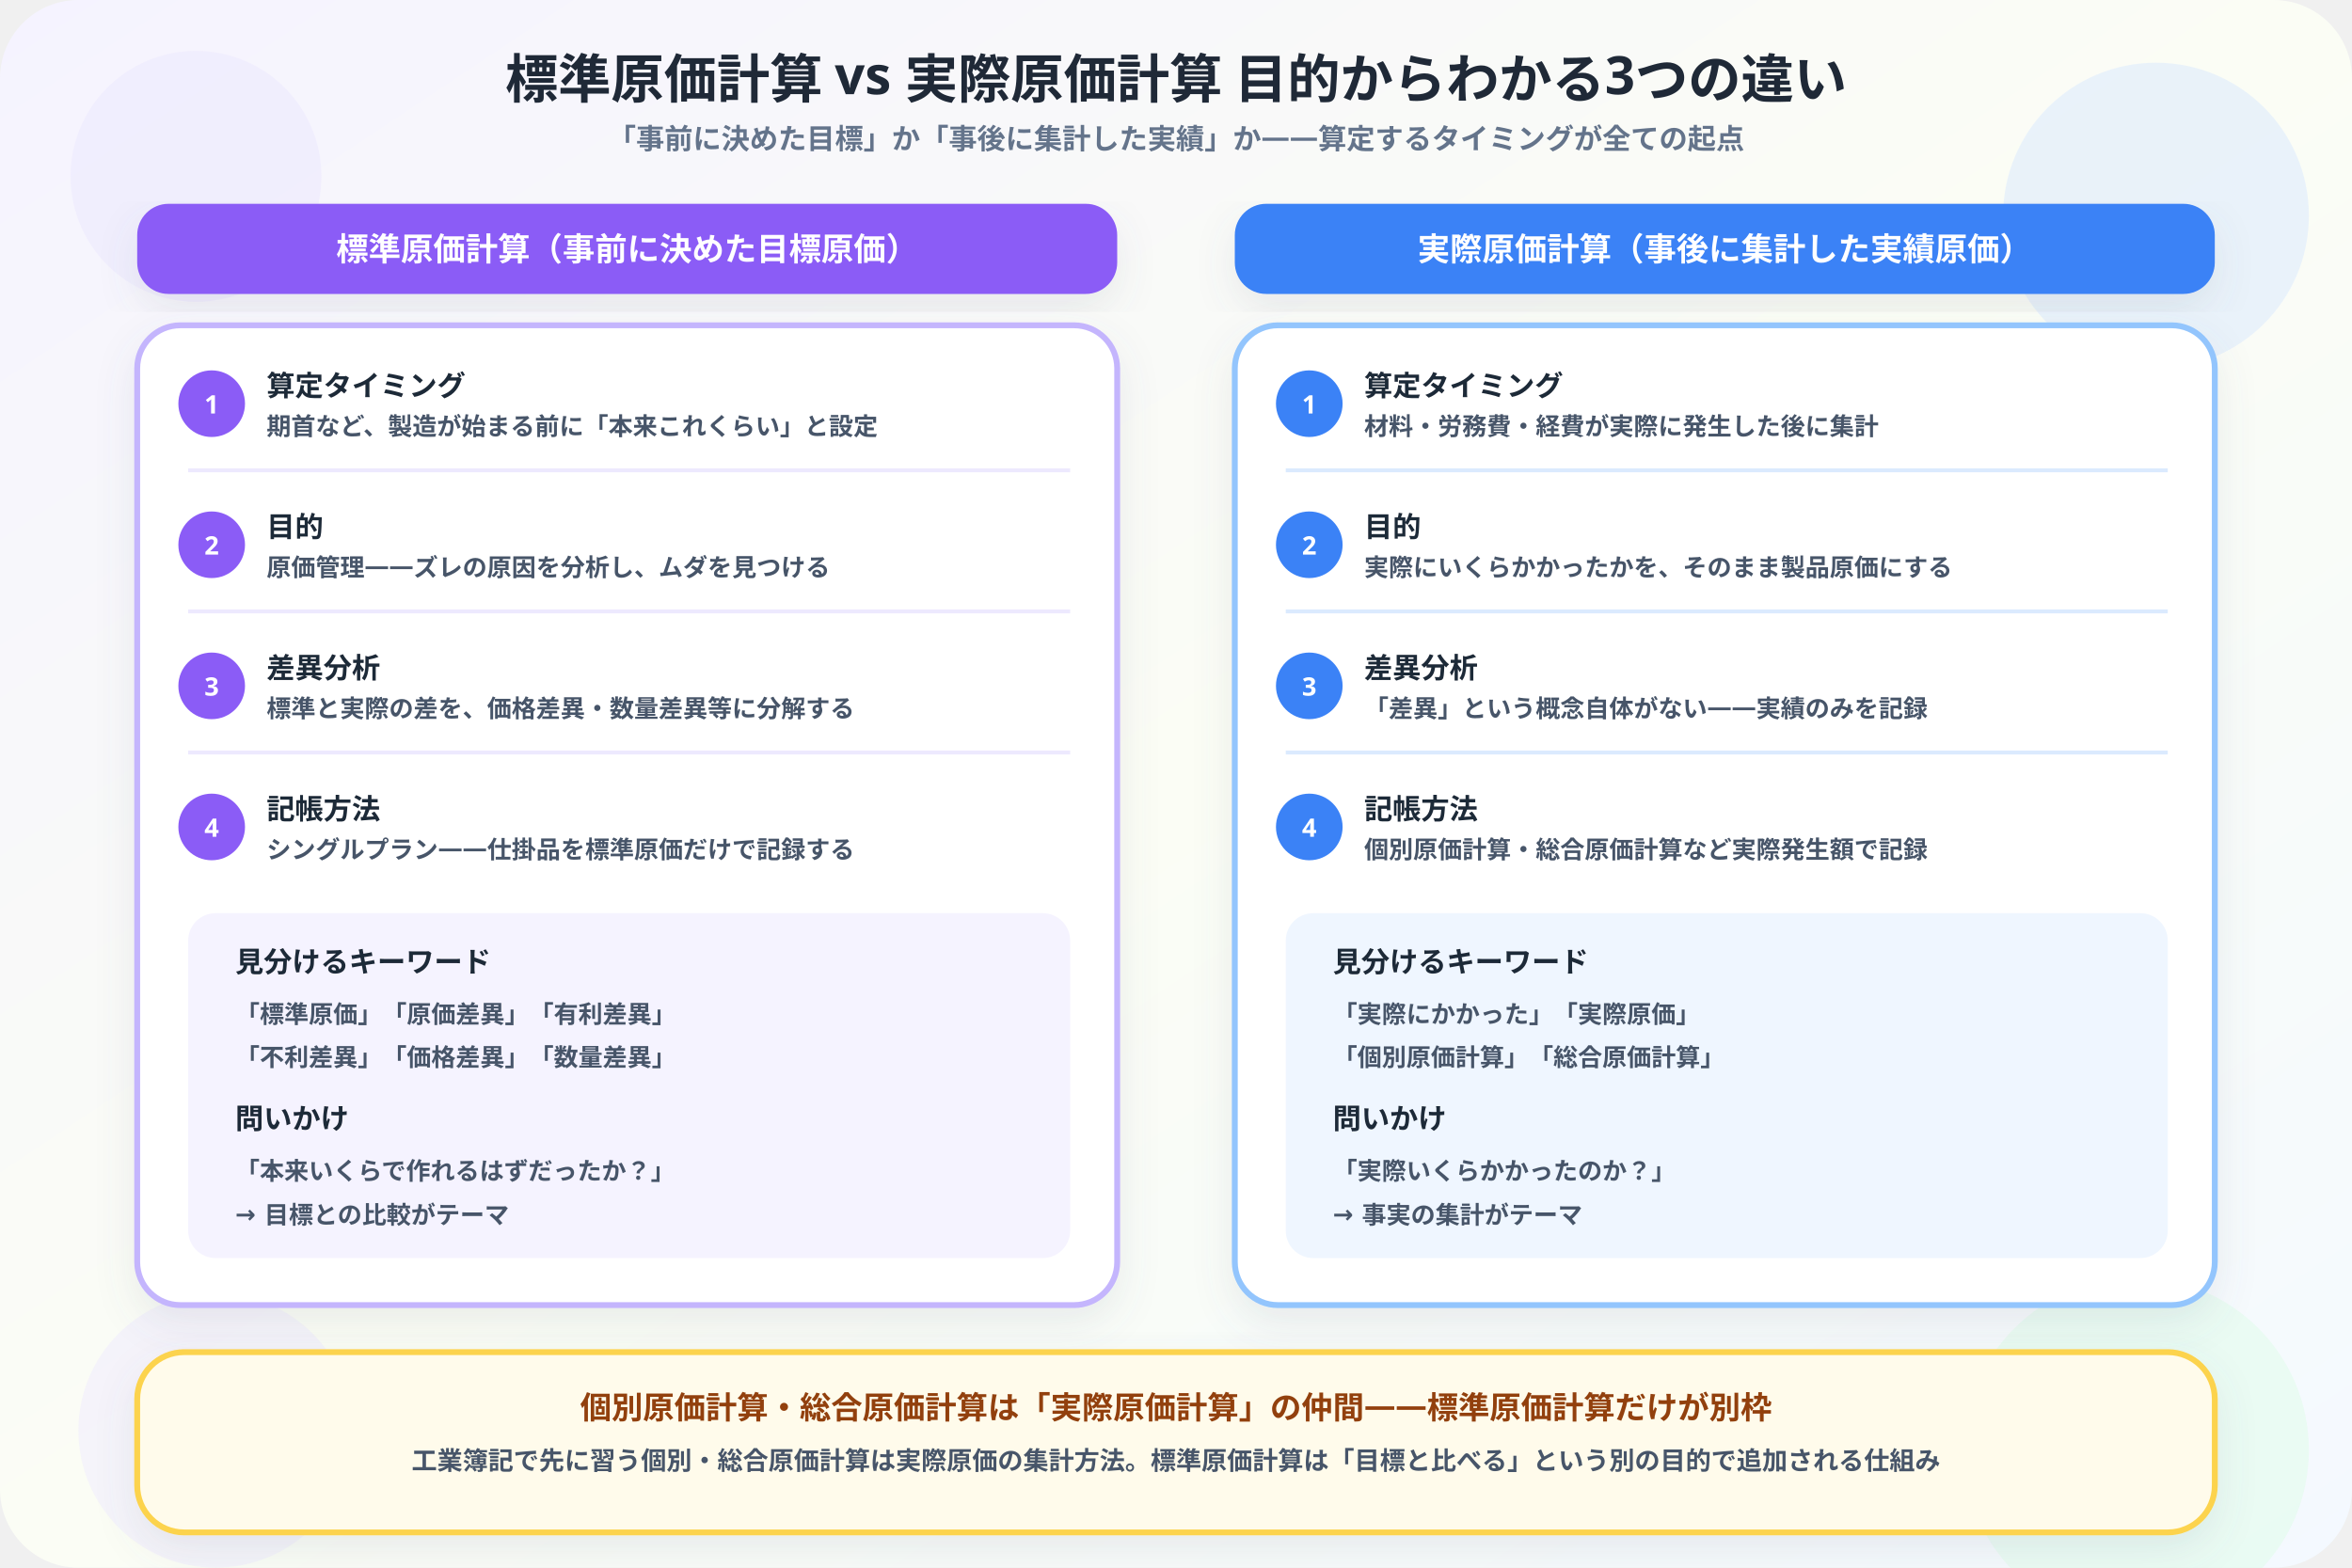
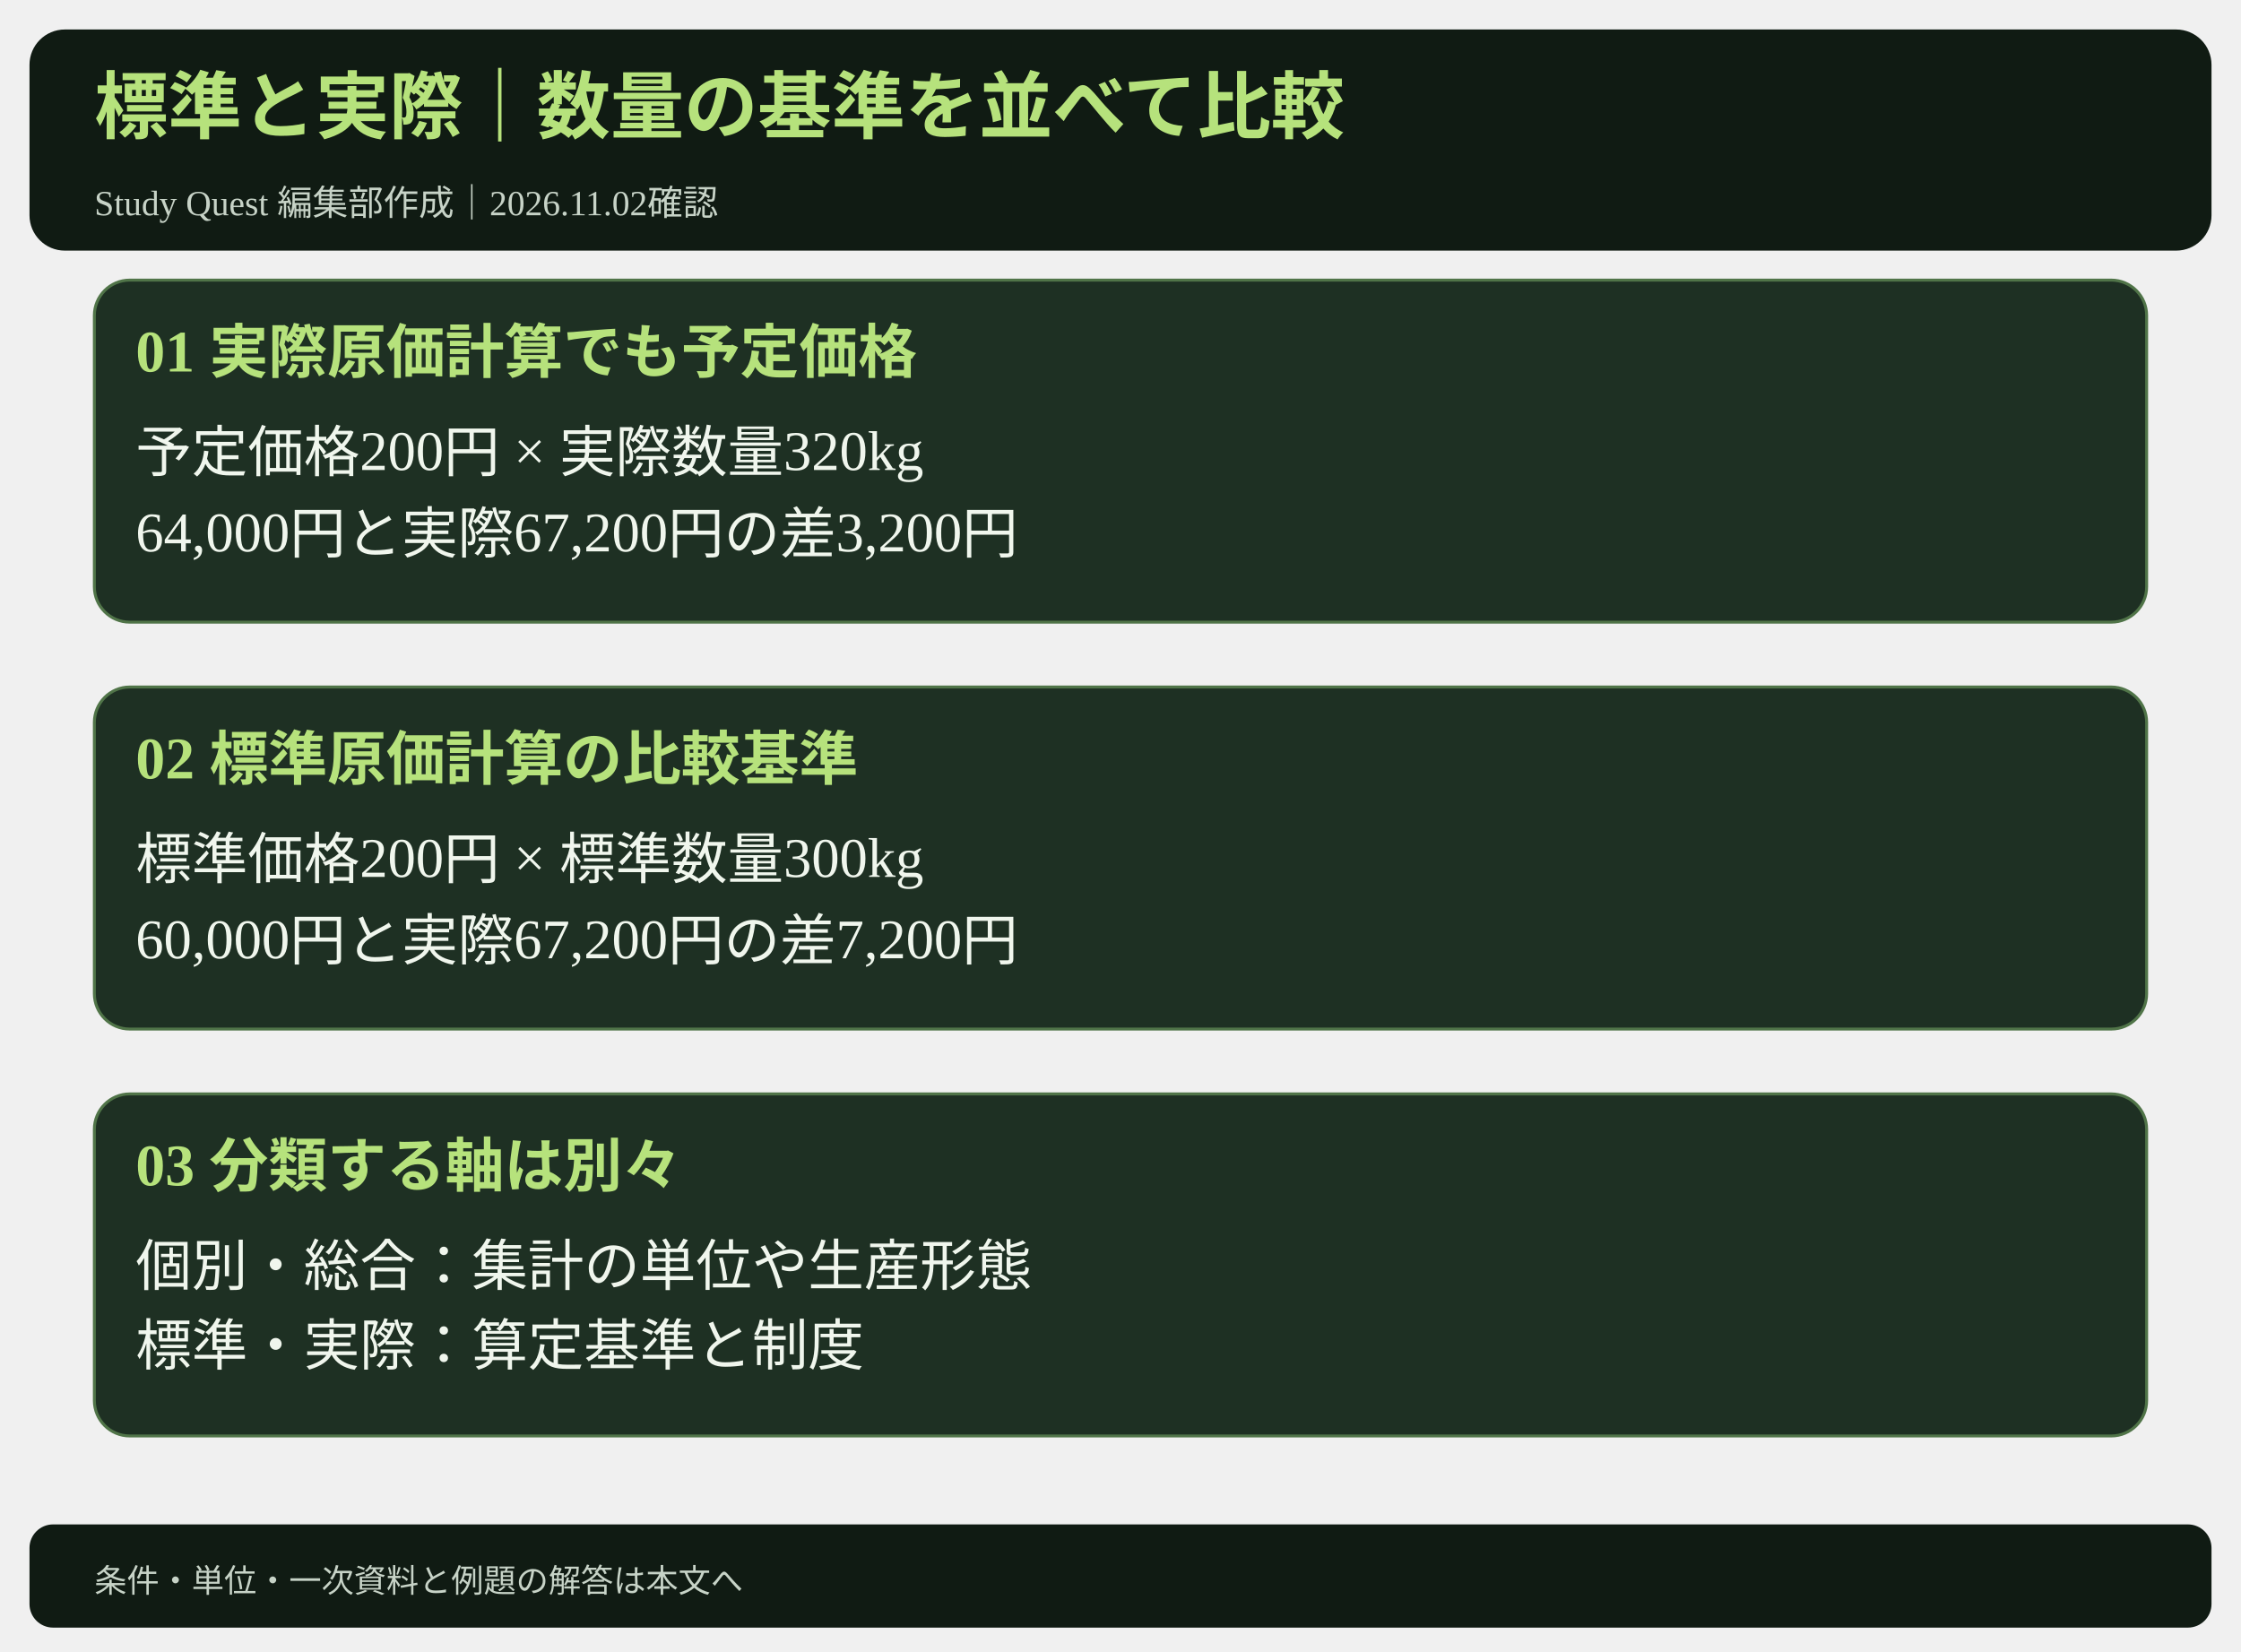
- <svg xmlns="http://www.w3.org/2000/svg" width="1200" height="800" viewBox="0 0 1200 800" role="img" aria-labelledby="title desc">
-   <defs>
-     <linearGradient id="bg" x1="0" y1="0" x2="1" y2="1">
-       <stop offset="0" stop-color="#f5f3ff" />
-       <stop offset="0.5" stop-color="#fbfdf5" />
-       <stop offset="1" stop-color="#f4f9ff" />
-     </linearGradient>
-     <filter id="softShadow" x="-20%" y="-20%" width="140%" height="140%">
-       <feDropShadow dx="0" dy="8" stdDeviation="10" flood-color="#667085" flood-opacity="0.12" />
-     </filter>
-     <style>
-       .title{font-family:"Noto Sans JP", system-ui, sans-serif;font-size:27px;font-weight:800;fill:#1f2937}
-       .sub{font-family:"Noto Sans JP", system-ui, sans-serif;font-size:14.5px;font-weight:600;fill:#64748b}
-       .colhead{font-family:"Noto Sans JP", system-ui, sans-serif;font-size:16.5px;font-weight:800;fill:#ffffff}
-       .ptnum{font-family:"Noto Sans JP", system-ui, sans-serif;font-size:13px;font-weight:800;fill:#ffffff}
-       .ptname{font-family:"Noto Sans JP", system-ui, sans-serif;font-size:14.5px;font-weight:800;fill:#1f2937}
-       .ptbody{font-family:"Noto Sans JP", system-ui, sans-serif;font-size:12.5px;font-weight:600;fill:#475569}
-       .banner{font-family:"Noto Sans JP", system-ui, sans-serif;font-size:16px;font-weight:800;fill:#92400e}
-       .bannersmall{font-family:"Noto Sans JP", system-ui, sans-serif;font-size:13px;font-weight:600;fill:#475569}
-     </style>
-   </defs>
-   <rect width="1200" height="800" rx="40" fill="url(#bg)" />
-   <circle cx="100" cy="90" r="64" fill="#ede9fe" opacity="0.6" />
-   <circle cx="1100" cy="110" r="78" fill="#dbeafe" opacity="0.55" />
-   <circle cx="1090" cy="740" r="88" fill="#dcfce7" opacity="0.45" />
-   <circle cx="110" cy="730" r="70" fill="#ede9fe" opacity="0.45" />
-   <text x="600" y="50" text-anchor="middle" class="title">標準原価計算 vs 実際原価計算 目的からわかる3つの違い</text>
-   <text x="600" y="76" text-anchor="middle" class="sub">「事前に決めた目標」か「事後に集計した実績」か——算定するタイミングが全ての起点</text>
-   <g filter="url(#softShadow)">
-     <rect x="70" y="104" width="500" height="46" rx="16" fill="#8B5CF6" />
-     <text x="320" y="133" text-anchor="middle" class="colhead">標準原価計算（事前に決めた目標原価）</text>
-   </g>
-   <g filter="url(#softShadow)">
-     <rect x="70" y="166" width="500" height="500" rx="22" fill="#ffffff" stroke="#c4b5fd" stroke-width="3" />
-     <circle cx="108" cy="206" r="17" fill="#8B5CF6" />
-     <text x="108" y="211" text-anchor="middle" class="ptnum">1</text>
-     <text x="136" y="202" class="ptname">算定タイミング</text>
-     <text x="136" y="222" class="ptbody">期首など、製造が始まる前に「本来これくらい」と設定</text>
-     <line x1="96" y1="240" x2="546" y2="240" stroke="#ede9fe" stroke-width="2" />
-     <circle cx="108" cy="278" r="17" fill="#8B5CF6" />
-     <text x="108" y="283" text-anchor="middle" class="ptnum">2</text>
-     <text x="136" y="274" class="ptname">目的</text>
-     <text x="136" y="294" class="ptbody">原価管理——ズレの原因を分析し、ムダを見つける</text>
-     <line x1="96" y1="312" x2="546" y2="312" stroke="#ede9fe" stroke-width="2" />
-     <circle cx="108" cy="350" r="17" fill="#8B5CF6" />
-     <text x="108" y="355" text-anchor="middle" class="ptnum">3</text>
-     <text x="136" y="346" class="ptname">差異分析</text>
-     <text x="136" y="366" class="ptbody">標準と実際の差を、価格差異・数量差異等に分解する</text>
-     <line x1="96" y1="384" x2="546" y2="384" stroke="#ede9fe" stroke-width="2" />
-     <circle cx="108" cy="422" r="17" fill="#8B5CF6" />
-     <text x="108" y="427" text-anchor="middle" class="ptnum">4</text>
-     <text x="136" y="418" class="ptname">記帳方法</text>
-     <text x="136" y="438" class="ptbody">シングルプラン——仕掛品を標準原価だけで記録する</text>
-     <rect x="96" y="466" width="450" height="176" rx="14" fill="#f5f3ff" />
-     <text x="120" y="496" class="ptname" fill="#6d28d9">見分けるキーワード</text>
-     <text x="120" y="522" class="ptbody">「標準原価」「原価差異」「有利差異」</text>
-     <text x="120" y="544" class="ptbody">「不利差異」「価格差異」「数量差異」</text>
-     <text x="120" y="576" class="ptname" fill="#6d28d9">問いかけ</text>
-     <text x="120" y="602" class="ptbody">「本来いくらで作れるはずだったか？」</text>
-     <text x="120" y="624" class="ptbody">→ 目標との比較がテーマ</text>
-   </g>
-   <g filter="url(#softShadow)">
-     <rect x="630" y="104" width="500" height="46" rx="16" fill="#3B82F6" />
-     <text x="880" y="133" text-anchor="middle" class="colhead">実際原価計算（事後に集計した実績原価）</text>
-   </g>
-   <g filter="url(#softShadow)">
-     <rect x="630" y="166" width="500" height="500" rx="22" fill="#ffffff" stroke="#93c5fd" stroke-width="3" />
-     <circle cx="668" cy="206" r="17" fill="#3B82F6" />
-     <text x="668" y="211" text-anchor="middle" class="ptnum">1</text>
-     <text x="696" y="202" class="ptname">算定タイミング</text>
-     <text x="696" y="222" class="ptbody">材料・労務費・経費が実際に発生した後に集計</text>
-     <line x1="656" y1="240" x2="1106" y2="240" stroke="#dbeafe" stroke-width="2" />
-     <circle cx="668" cy="278" r="17" fill="#3B82F6" />
-     <text x="668" y="283" text-anchor="middle" class="ptnum">2</text>
-     <text x="696" y="274" class="ptname">目的</text>
-     <text x="696" y="294" class="ptbody">実際にいくらかかったかを、そのまま製品原価にする</text>
-     <line x1="656" y1="312" x2="1106" y2="312" stroke="#dbeafe" stroke-width="2" />
-     <circle cx="668" cy="350" r="17" fill="#3B82F6" />
-     <text x="668" y="355" text-anchor="middle" class="ptnum">3</text>
-     <text x="696" y="346" class="ptname">差異分析</text>
-     <text x="696" y="366" class="ptbody">「差異」という概念自体がない——実績のみを記録</text>
-     <line x1="656" y1="384" x2="1106" y2="384" stroke="#dbeafe" stroke-width="2" />
-     <circle cx="668" cy="422" r="17" fill="#3B82F6" />
-     <text x="668" y="427" text-anchor="middle" class="ptnum">4</text>
-     <text x="696" y="418" class="ptname">記帳方法</text>
-     <text x="696" y="438" class="ptbody">個別原価計算・総合原価計算など実際発生額で記録</text>
-     <rect x="656" y="466" width="450" height="176" rx="14" fill="#eff6ff" />
-     <text x="680" y="496" class="ptname" fill="#1d4ed8">見分けるキーワード</text>
-     <text x="680" y="522" class="ptbody">「実際にかかった」「実際原価」</text>
-     <text x="680" y="544" class="ptbody">「個別原価計算」「総合原価計算」</text>
-     <text x="680" y="576" class="ptname" fill="#1d4ed8">問いかけ</text>
-     <text x="680" y="602" class="ptbody">「実際いくらかかったのか？」</text>
-     <text x="680" y="624" class="ptbody">→ 事実の集計がテーマ</text>
-   </g>
-   <g filter="url(#softShadow)">
-     <rect x="70" y="690" width="1060" height="92" rx="24" fill="#fffbeb" stroke="#fcd34d" stroke-width="3" />
-     <text x="600" y="724" text-anchor="middle" class="banner">個別原価計算・総合原価計算は「実際原価計算」の仲間——標準原価計算だけが別枠</text>
-     <text x="600" y="750" text-anchor="middle" class="bannersmall">工業簿記で先に習う個別・総合原価計算は実際原価の集計方法。標準原価計算は「目標と比べる」という別の目的で追加される仕組み</text>
+ <svg xmlns="http://www.w3.org/2000/svg" width="760" height="560" viewBox="0 0 760 560" role="img" aria-labelledby="title desc">
+   <rect x="10" y="10" width="740" height="75" rx="12" fill="#101B13" />
+   <rect x="10" y="517" width="740" height="35" rx="8" fill="#101B13" />
+   <g font-family="M PLUS 1, Hiragino Kaku Gothic ProN, sans-serif">
+     <text x="32" y="45" font-size="25" font-weight="700" fill="#B6E27C">標準と実際｜数量の基準を並べて比較</text>
+     <text x="32" y="73" font-size="12" fill="#C7D3C7">Study Quest 編集部作成｜2026.11.02確認</text>
+     <rect x="32" y="95" width="696" height="116" rx="12" fill="#1E3023" stroke="#507448" />
+     <text x="46" y="126" font-size="20" font-weight="700" fill="#B6E27C">01 実際原価計算でも予定価格</text>
+     <text x="46" y="160" font-size="19" fill="#F0F6ED">予定価格200円 × 実際数量320kg</text>
+     <text x="46" y="187" font-size="19" fill="#F0F6ED">64,000円と実際67,200円の差3,200円</text>
+     <rect x="32" y="233" width="696" height="116" rx="12" fill="#1E3023" stroke="#507448" />
+     <text x="46" y="264" font-size="20" font-weight="700" fill="#B6E27C">02 標準原価計算の比較基準</text>
+     <text x="46" y="298" font-size="19" fill="#F0F6ED">標準価格200円 × 標準数量300kg</text>
+     <text x="46" y="325" font-size="19" fill="#F0F6ED">60,000円と実際67,200円の差7,200円</text>
+     <rect x="32" y="371" width="696" height="116" rx="12" fill="#1E3023" stroke="#507448" />
+     <text x="46" y="402" font-size="20" font-weight="700" fill="#B6E27C">03 分類する軸は別々</text>
+     <text x="46" y="436" font-size="19" fill="#F0F6ED">個別・総合：集計の単位や生産形態</text>
+     <text x="46" y="463" font-size="19" fill="#F0F6ED">標準・実際：算定基準と制度</text>
+     <text x="32" y="540" font-size="11" fill="#C7D3C7">条件・単位・一次資料と例題の解答は本文へ</text>
  </g>
</svg>
